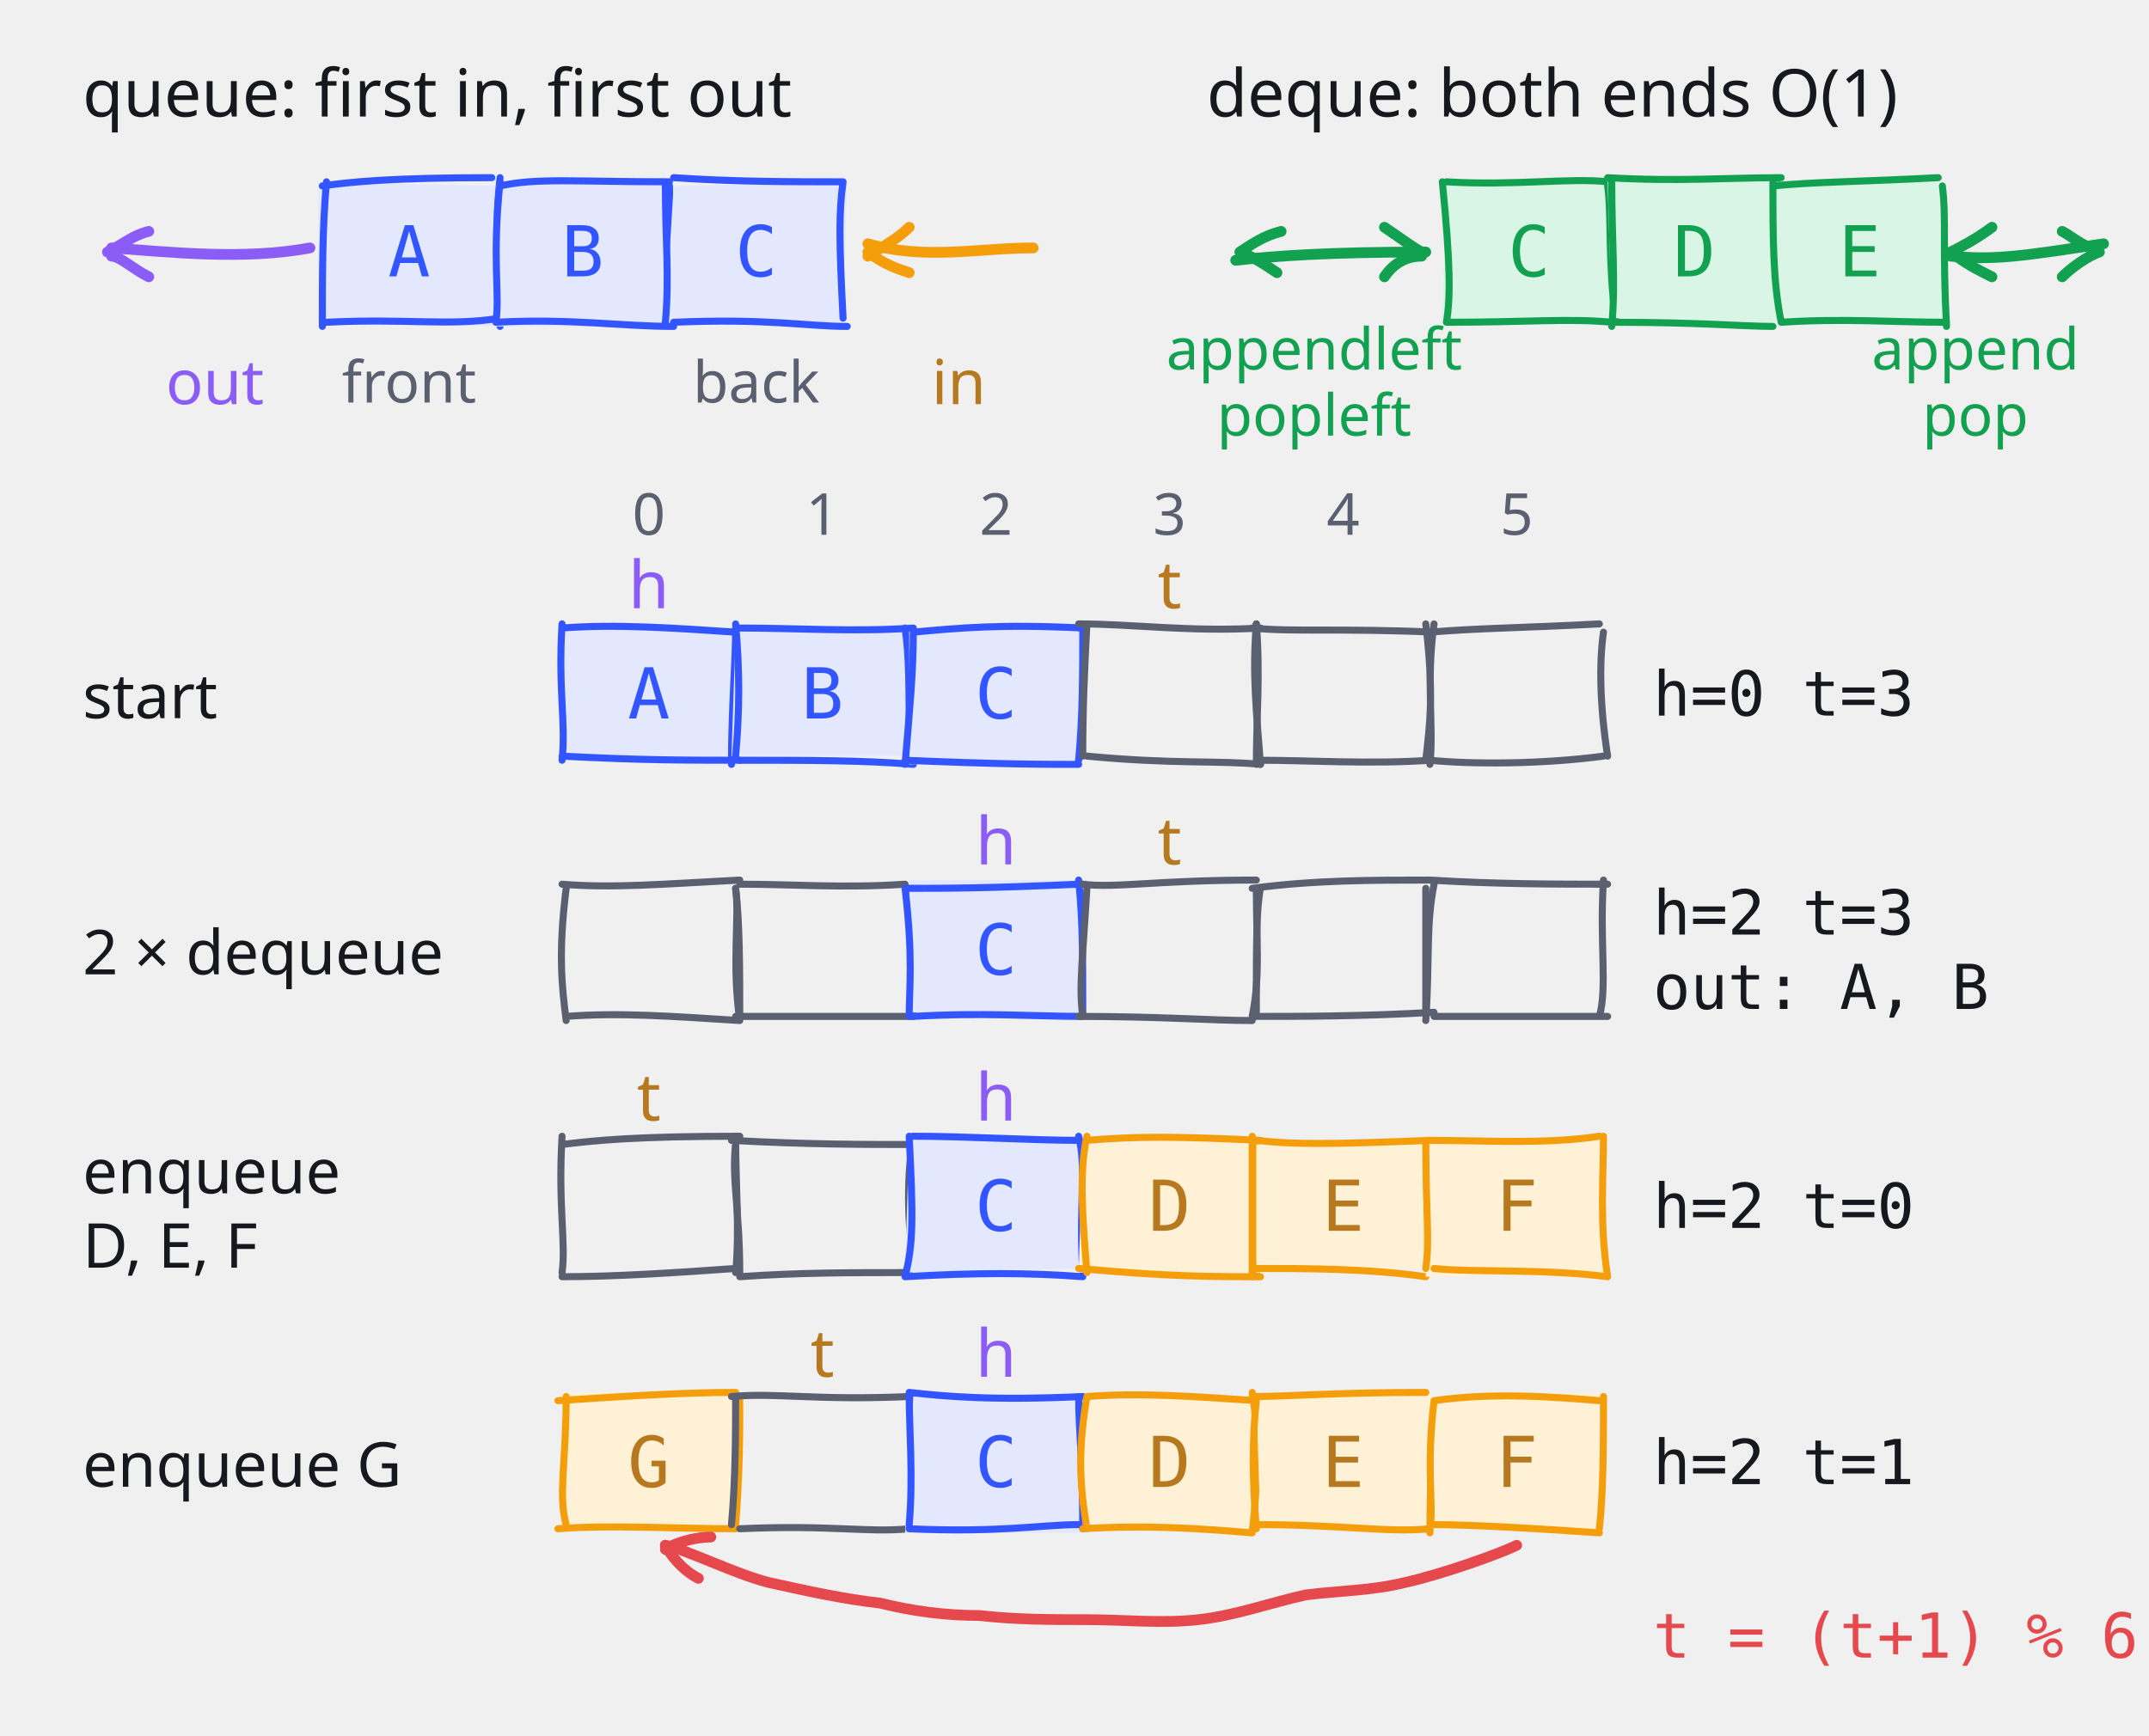
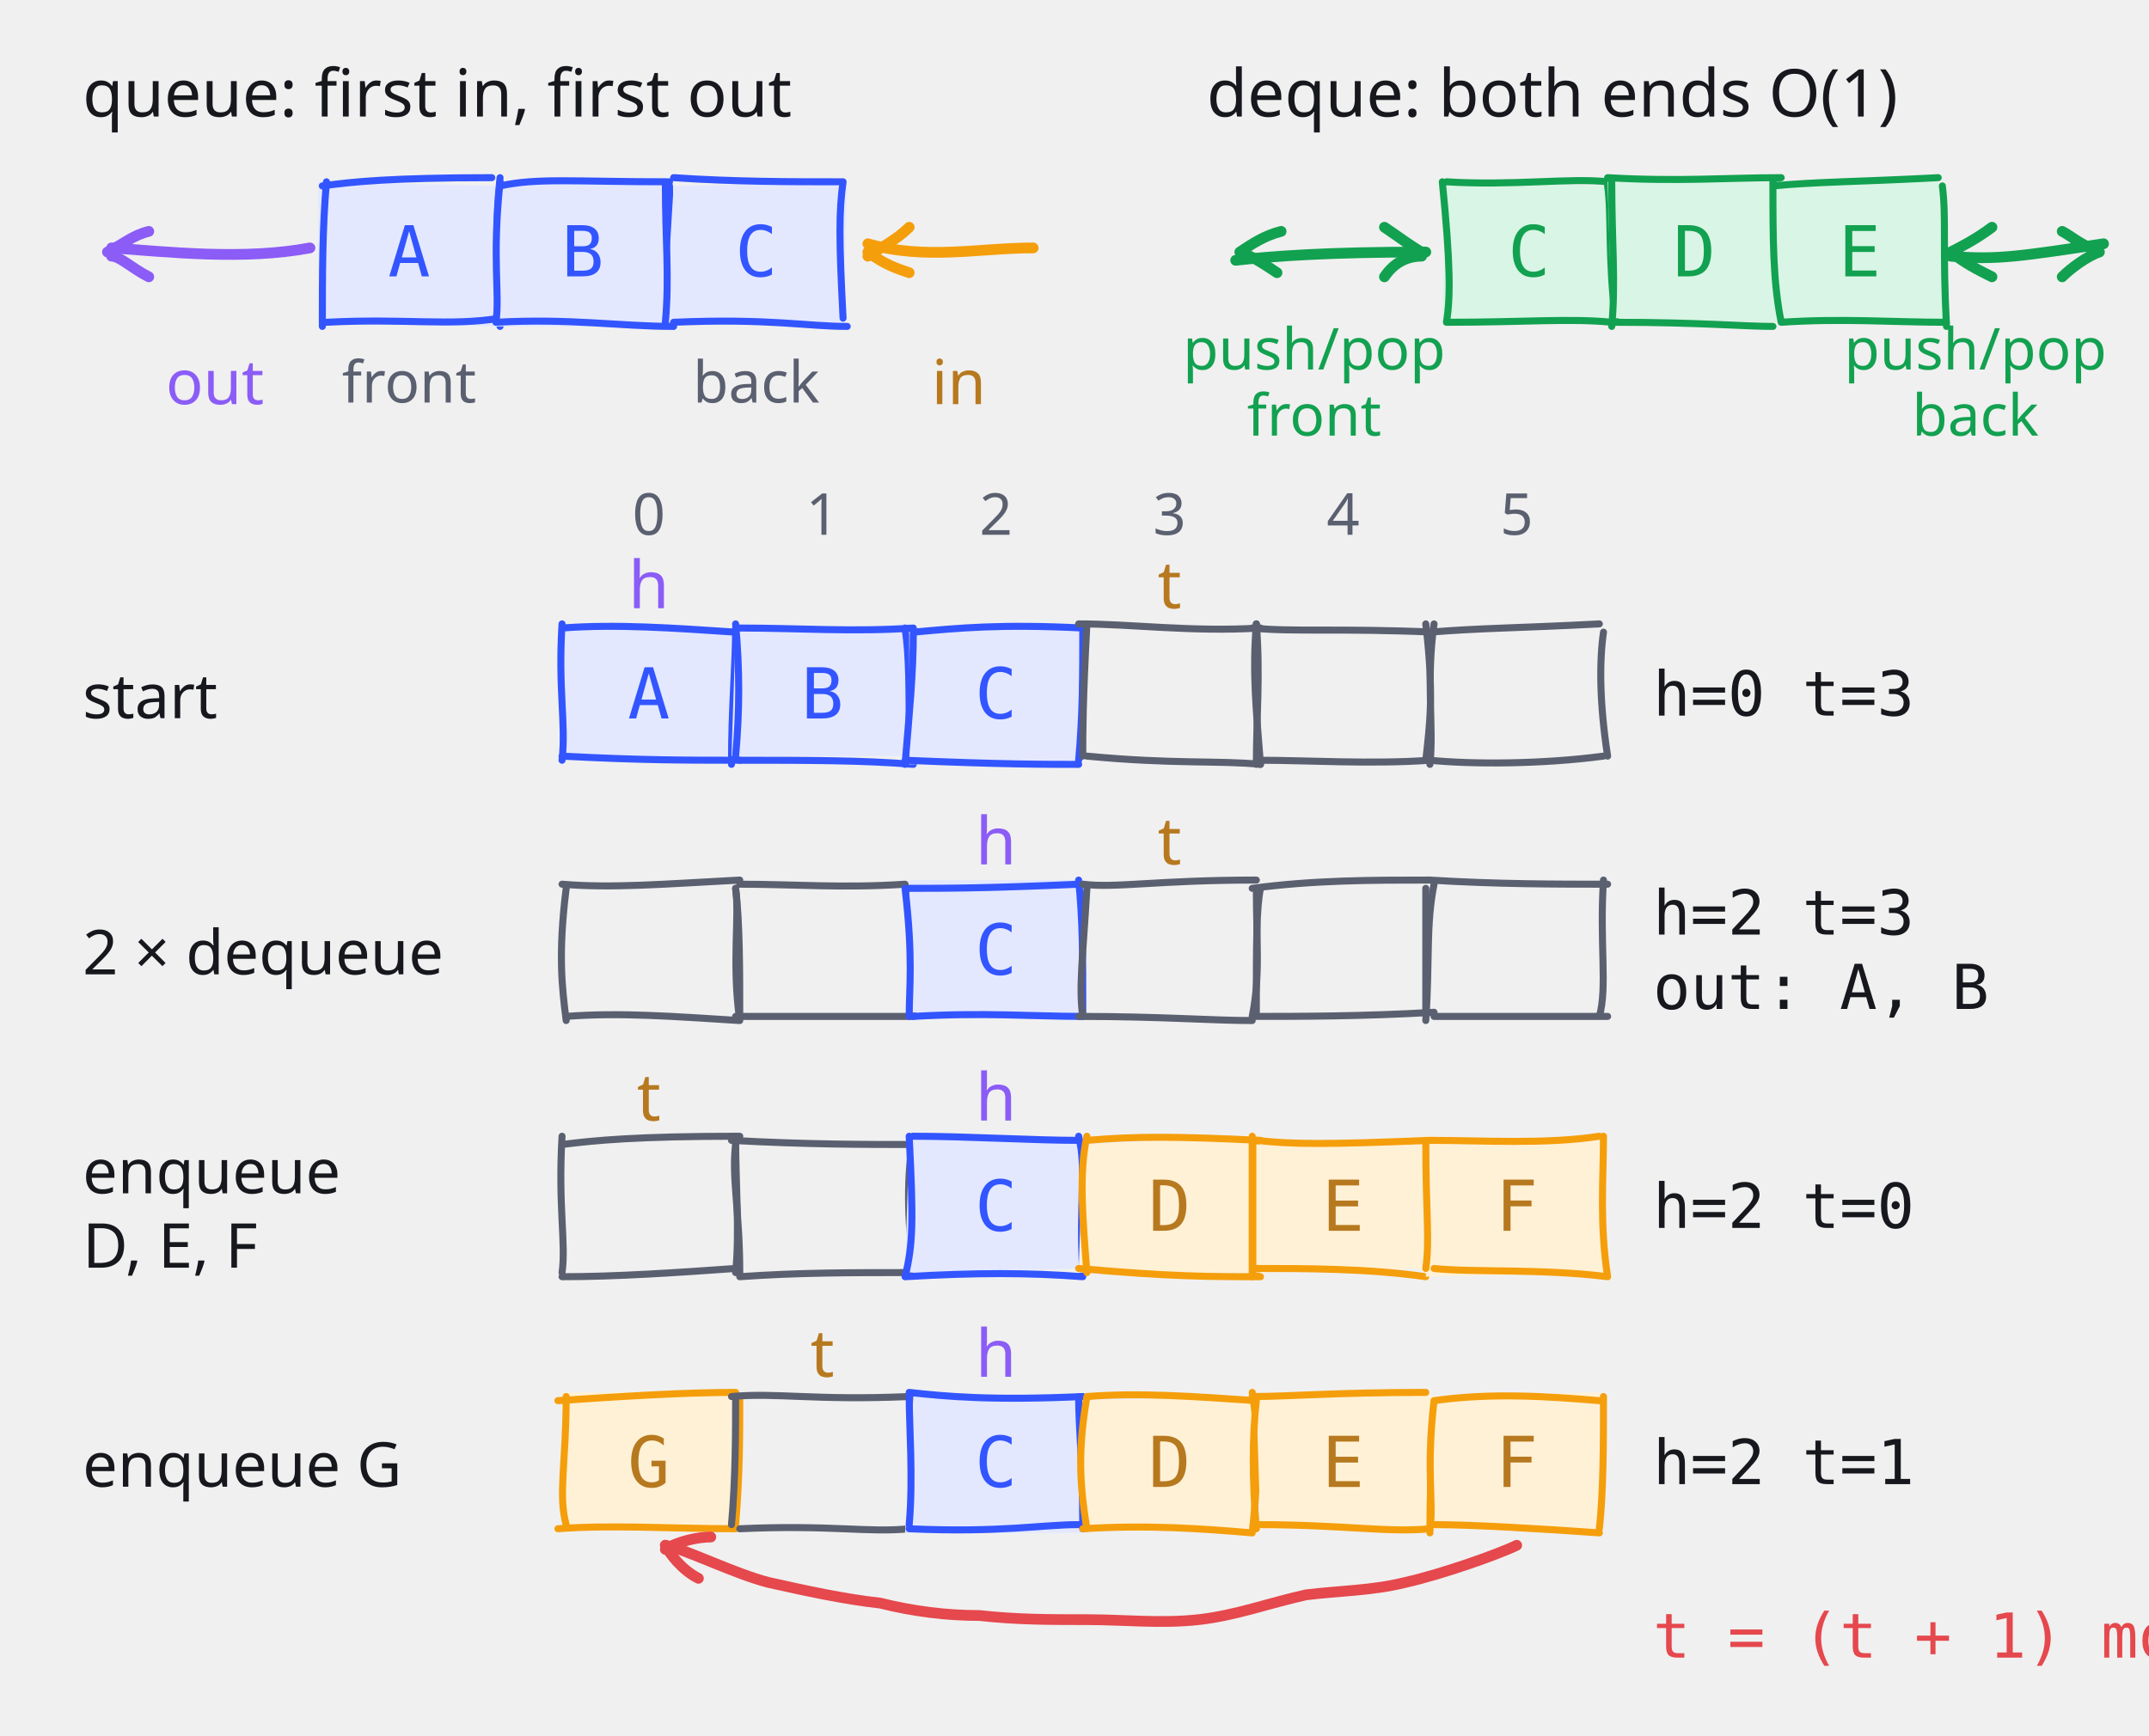
<svg xmlns="http://www.w3.org/2000/svg" viewBox="0 0 520 420" class="dg" data-diagram="queues-and-deques">
  <style>
.dg path{fill:none;stroke-linecap:round;stroke-linejoin:round;stroke-width:1.7}
.dg .w-thick{stroke-width:2.6}.dg .w-thin{stroke-width:1.1}
.dg text{font-family:'Segoe Print','Bradley Hand','Comic Sans MS',system-ui,sans-serif;stroke:none}.dg .t-mono{font-family:'JetBrains Mono',monospace}
.s-ink{stroke:#16181D}.s-muted{stroke:#5B6070}.s-red{stroke:#E5484D}.s-blue{stroke:#3355FF}.s-green{stroke:#12A150}.s-orange{stroke:#F59E0B}.s-violet{stroke:#8B5CF6}.s-paper{stroke:#fff}.s-hl{stroke:#FFE45C}
.f-ink{fill:#16181D!important}.f-muted{fill:#E9E3D9!important}.f-red{fill:#FDE2E2!important}.f-blue{fill:#E3E8FF!important}.f-green{fill:#D8F5E5!important}.f-orange{fill:#FFF1D6!important}.f-violet{fill:#EDE5FF!important}.f-paper{fill:#fff!important}.f-hl{fill:#FFE45C!important}
.h-red{stroke:#E5484D}.h-blue{stroke:#3355FF}.h-green{stroke:#12A150}.h-orange{stroke:#F59E0B}.h-violet{stroke:#8B5CF6}.h-hl{stroke:#FFE45C}.h-ink{stroke:#16181D}.h-muted{stroke:#9AA0AE}
.t-ink{fill:#16181D}.t-muted{fill:#5B6070}.t-red{fill:#E5484D}.t-blue{fill:#3355FF}.t-green{fill:#12A150}.t-orange{fill:#B7791F}.t-violet{fill:#8B5CF6}.t-paper{fill:#fff}
</style>
  <g>
    <text x="20" y="22" font-size="16" text-anchor="start" dominant-baseline="central" class="t t-ink t-bold">queue: first in, first out</text>
  </g>
  <g>
    <path d="M77 44 L120 45 L121 79 L77 78" class="f-blue" />
    <path d="M78 45 C85 44, 95 43, 119 43 M121 43 C120 52, 120 60, 121 79 M121 77 C109 79, 98 77, 79 78 M78 79 C78 67, 78 55, 79 44" class="s-blue" />
    <text x="99" y="61" font-size="17" text-anchor="middle" dominant-baseline="central" class="t t-blue t-mono t-bold">A</text>
    <path d="M120 45 L161 43 L163 79 L120 79" class="f-blue" />
    <path d="M121 45 C130 43, 139 44, 162 44 M162 45 C162 54, 163 65, 163 78 M163 79 C150 79, 138 77, 120 78 M120 78 C121 71, 119 63, 121 44" class="s-blue" />
    <text x="141" y="61" font-size="17" text-anchor="middle" dominant-baseline="central" class="t t-blue t-mono t-bold">B</text>
    <path d="M163 45 L205 44 L204 78 L161 78" class="f-blue" />
    <path d="M163 43 C178 44, 191 44, 204 44 M204 44 C203 51, 203 58, 204 77 M205 79 C195 79, 186 77, 163 78 M161 78 C162 67, 161 58, 161 45" class="s-blue" />
    <text x="183" y="61" font-size="17" text-anchor="middle" dominant-baseline="central" class="t t-blue t-mono t-bold">C</text>
  </g>
  <g>
    <path d="M75 60 C59 63, 41 61, 27 60" class="s-violet w-thick" />
    <path d="M36 67 C32 65, 29 62, 27 62 M26 61 C30 59, 32 57, 36 56" class="s-violet w-thick" />
    <text x="52" y="92" font-size="15" text-anchor="middle" dominant-baseline="central" class="t t-violet">out</text>
    <text x="99" y="92" font-size="14" text-anchor="middle" dominant-baseline="central" class="t t-muted">front</text>
  </g>
  <g>
    <path d="M250 60 C237 60, 224 63, 210 59" class="s-orange w-thick" />
    <path d="M220 66 C217 65, 214 64, 210 61 M210 62 C213 60, 217 58, 220 55" class="s-orange w-thick" />
    <text x="232" y="92" font-size="15" text-anchor="middle" dominant-baseline="central" class="t t-orange">in</text>
    <text x="183" y="92" font-size="14" text-anchor="middle" dominant-baseline="central" class="t t-muted">back</text>
  </g>
  <g>
    <text x="157" y="124" font-size="14" text-anchor="middle" dominant-baseline="central" class="t t-muted">0</text>
    <text x="199" y="124" font-size="14" text-anchor="middle" dominant-baseline="central" class="t t-muted">1</text>
    <text x="241" y="124" font-size="14" text-anchor="middle" dominant-baseline="central" class="t t-muted">2</text>
    <text x="283" y="124" font-size="14" text-anchor="middle" dominant-baseline="central" class="t t-muted">3</text>
    <text x="325" y="124" font-size="14" text-anchor="middle" dominant-baseline="central" class="t t-muted">4</text>
    <text x="367" y="124" font-size="14" text-anchor="middle" dominant-baseline="central" class="t t-muted">5</text>
  </g>
  <g>
    <path d="M136 152 L179 152 L179 183 L137 184" class="f-blue" />
    <path d="M136 152 C149 151, 163 152, 178 153 M178 152 C178 161, 177 171, 177 185 M179 184 C166 184, 155 184, 136 183 M136 184 C137 175, 135 167, 136 151" class="s-blue" />
    <text x="157" y="168" font-size="17" text-anchor="middle" dominant-baseline="central" class="t t-blue t-mono t-bold">A</text>
    <path d="M178 153 L220 151 L219 183 L177 183" class="f-blue" />
    <path d="M179 152 C193 152, 207 153, 221 152 M219 152 C220 159, 220 165, 220 184 M221 185 C209 184, 195 184, 179 184 M178 183 C179 172, 179 162, 178 151" class="s-blue" />
    <text x="199" y="168" font-size="17" text-anchor="middle" dominant-baseline="central" class="t t-blue t-mono t-bold">B</text>
    <path d="M220 153 L261 151 L262 184 L220 185" class="f-blue" />
    <path d="M221 153 C232 152, 242 151, 262 152 M262 152 C262 163, 262 173, 261 184 M261 185 C253 185, 242 185, 219 184 M219 185 C220 173, 221 163, 221 153" class="s-blue" />
    <text x="241" y="168" font-size="17" text-anchor="middle" dominant-baseline="central" class="t t-blue t-mono t-bold">C</text>
    <path d="M261 151 C274 151, 288 153, 305 152 M304 151 C305 163, 304 174, 304 185 M305 185 C295 184, 284 185, 263 183 M262 183 C262 177, 262 170, 263 151" class="s-muted" />
    <path d="M303 152 C313 153, 324 152, 347 153 M347 151 C345 165, 347 176, 346 185 M346 184 C332 185, 316 184, 305 184 M305 185 C304 172, 303 163, 304 151" class="s-muted" />
    <path d="M346 153 C358 152, 368 152, 387 151 M388 153 C387 160, 387 170, 389 183 M388 183 C373 185, 356 185, 346 184 M345 184 C346 175, 347 168, 345 151" class="s-muted" />
    <text x="157" y="141" font-size="16" text-anchor="middle" dominant-baseline="central" class="t t-violet t-bold">h</text>
    <text x="283" y="141" font-size="16" text-anchor="middle" dominant-baseline="central" class="t t-orange t-bold">t</text>
    <text x="20" y="168" font-size="15" text-anchor="start" dominant-baseline="central" class="t t-ink">start</text>
    <text x="400" y="168" font-size="15" text-anchor="start" dominant-baseline="central" class="t t-ink t-mono">h=0 t=3</text>
  </g>
  <g>
    <path d="M136 214 C148 215, 160 214, 179 213 M178 215 C179 222, 177 233, 179 247 M179 247 C163 246, 150 245, 137 246 M137 247 C136 239, 135 231, 137 215" class="s-muted" />
    <path d="M179 214 C192 214, 204 215, 219 214 M219 214 C221 226, 220 237, 221 246 M221 246 C205 246, 190 246, 178 246 M179 246 C179 235, 179 223, 178 215" class="s-muted" />
    <path d="M220 213 L263 213 L262 247 L220 245" class="f-blue" />
    <path d="M220 215 C229 215, 239 215, 261 214 M261 213 C262 223, 262 231, 262 245 M262 246 C250 246, 238 245, 221 246 M220 246 C220 239, 221 232, 219 215" class="s-blue" />
    <text x="241" y="230" font-size="17" text-anchor="middle" dominant-baseline="central" class="t t-blue t-mono t-bold">C</text>
    <path d="M262 214 C270 215, 280 213, 304 213 M305 215 C304 220, 304 228, 304 245 M303 247 C293 247, 281 246, 261 246 M262 246 C261 239, 262 232, 263 215" class="s-muted" />
    <path d="M303 215 C318 213, 332 213, 346 213 M347 214 C345 224, 346 232, 345 247 M347 245 C330 246, 314 246, 303 246 M303 246 C305 236, 304 228, 304 215" class="s-muted" />
    <path d="M346 213 C362 214, 377 214, 389 214 M388 213 C387 228, 389 239, 387 246 M389 246 C378 246, 369 246, 347 246 M345 245 C345 233, 345 222, 345 215" class="s-muted" />
    <text x="241" y="203" font-size="16" text-anchor="middle" dominant-baseline="central" class="t t-violet t-bold">h</text>
    <text x="283" y="203" font-size="16" text-anchor="middle" dominant-baseline="central" class="t t-orange t-bold">t</text>
    <text x="20" y="230" font-size="15" text-anchor="start" dominant-baseline="central" class="t t-ink">2 × dequeue</text>
    <text x="400" y="221" font-size="15" text-anchor="start" dominant-baseline="central" class="t t-ink t-mono">h=2 t=3</text>
    <text x="400" y="239" font-size="15" text-anchor="start" dominant-baseline="central" class="t t-ink t-mono">out: A, B</text>
  </g>
  <g>
    <path d="M136 277 C144 276, 154 275, 179 275 M178 277 C177 285, 179 293, 179 308 M178 307 C164 308, 149 309, 136 309 M136 308 C137 301, 135 292, 136 275" class="s-muted" />
    <path d="M177 276 C195 277, 210 277, 220 277 M221 275 C219 287, 220 298, 221 307 M220 308 C206 308, 193 308, 179 309 M178 308 C179 298, 178 287, 178 275" class="s-muted" />
    <path d="M220 275 L263 276 L261 307 L219 308" class="f-blue" />
    <path d="M221 275 C234 275, 250 276, 261 276 M261 275 C263 283, 261 291, 262 308 M262 309 C249 308, 236 308, 219 309 M219 309 C221 301, 221 295, 220 275" class="s-blue" />
    <text x="241" y="292" font-size="17" text-anchor="middle" dominant-baseline="central" class="t t-blue t-mono t-bold">C</text>
    <path d="M262 277 L303 275 L304 308 L261 308" class="f-orange" />
    <path d="M263 276 C275 275, 284 275, 305 276 M304 276 C304 288, 304 299, 304 309 M305 309 C293 309, 283 309, 261 307 M263 308 C262 295, 261 284, 263 275" class="s-orange" />
    <text x="283" y="292" font-size="17" text-anchor="middle" dominant-baseline="central" class="t t-orange t-mono t-bold">D</text>
    <path d="M304 277 L347 275 L345 307 L304 308" class="f-orange" />
    <path d="M304 276 C313 277, 321 277, 346 276 M347 276 C346 286, 347 295, 346 307 M345 309 C331 307, 316 307, 303 307 M303 309 C303 296, 303 285, 303 275" class="s-orange" />
    <text x="325" y="292" font-size="17" text-anchor="middle" dominant-baseline="central" class="t t-orange t-mono t-bold">E</text>
    <path d="M346 276 L387 276 L388 308 L345 309" class="f-orange" />
    <path d="M346 276 C359 276, 374 277, 387 275 M388 275 C388 285, 387 296, 389 309 M389 309 C373 307, 356 308, 347 307 M345 307 C346 300, 345 294, 345 276" class="s-orange" />
    <text x="367" y="292" font-size="17" text-anchor="middle" dominant-baseline="central" class="t t-orange t-mono t-bold">F</text>
    <text x="241" y="265" font-size="16" text-anchor="middle" dominant-baseline="central" class="t t-violet t-bold">h</text>
    <text x="157" y="265" font-size="16" text-anchor="middle" dominant-baseline="central" class="t t-orange t-bold">t</text>
    <text x="20" y="283" font-size="15" text-anchor="start" dominant-baseline="central" class="t t-ink">enqueue</text>
    <text x="20" y="301" font-size="15" text-anchor="start" dominant-baseline="central" class="t t-ink">D, E, F</text>
    <text x="400" y="292" font-size="15" text-anchor="start" dominant-baseline="central" class="t t-ink t-mono">h=2 t=0</text>
  </g>
  <g>
    <path d="M136 337 L179 337 L178 369 L137 370" class="f-orange" />
    <path d="M135 339 C150 338, 165 337, 178 337 M179 339 C179 347, 179 357, 178 369 M178 370 C163 370, 148 369, 135 370 M137 369 C135 362, 137 354, 137 338" class="s-orange" />
    <text x="157" y="354" font-size="17" text-anchor="middle" dominant-baseline="central" class="t t-orange t-mono t-bold">G</text>
    <path d="M177 338 C188 337, 197 339, 220 338 M221 338 C220 343, 221 350, 221 370 M220 370 C210 371, 201 369, 179 370 M177 369 C178 358, 178 346, 178 338" class="s-muted" />
    <path d="M221 338 L261 339 L263 371 L219 371" class="f-blue" />
    <path d="M220 337 C229 338, 240 339, 262 338 M261 338 C261 346, 262 353, 262 370 M261 369 C252 369, 242 371, 220 370 M220 369 C221 358, 220 345, 220 338" class="s-blue" />
    <text x="241" y="354" font-size="17" text-anchor="middle" dominant-baseline="central" class="t t-blue t-mono t-bold">C</text>
    <path d="M262 339 L303 338 L304 371 L262 369" class="f-orange" />
    <path d="M263 338 C276 337, 289 338, 304 339 M303 337 C305 349, 304 362, 303 371 M303 371 C291 370, 278 369, 262 370 M263 370 C261 358, 261 350, 263 338" class="s-orange" />
    <text x="283" y="354" font-size="17" text-anchor="middle" dominant-baseline="central" class="t t-orange t-mono t-bold">D</text>
    <path d="M304 338 L346 337 L346 370 L305 370" class="f-orange" />
    <path d="M303 338 C312 338, 323 337, 345 337 M346 339 C347 348, 346 355, 346 371 M346 370 C336 371, 325 369, 304 369 M304 370 C303 358, 303 348, 304 339" class="s-orange" />
    <text x="325" y="354" font-size="17" text-anchor="middle" dominant-baseline="central" class="t t-orange t-mono t-bold">E</text>
    <path d="M345 338 L387 337 L387 370 L346 370" class="f-orange" />
    <path d="M347 339 C361 337, 375 338, 387 339 M388 338 C388 349, 388 361, 387 370 M387 371 C373 370, 356 369, 347 369 M346 370 C347 364, 345 356, 347 339" class="s-orange" />
    <text x="367" y="354" font-size="17" text-anchor="middle" dominant-baseline="central" class="t t-orange t-mono t-bold">F</text>
    <text x="241" y="327" font-size="16" text-anchor="middle" dominant-baseline="central" class="t t-violet t-bold">h</text>
    <text x="199" y="327" font-size="16" text-anchor="middle" dominant-baseline="central" class="t t-orange t-bold">t</text>
    <text x="20" y="354" font-size="15" text-anchor="start" dominant-baseline="central" class="t t-ink">enqueue G</text>
    <text x="400" y="354" font-size="15" text-anchor="start" dominant-baseline="central" class="t t-ink t-mono">h=2 t=1</text>
  </g>
  <g>
    <path d="M367 374 C363 376, 349 381, 340 383 C332 385, 324 385, 316 386 C307 388, 299 391, 290 392 C281 393, 272 392, 263 392 C254 392, 246 392, 237 391 C229 391, 221 390, 213 388 C204 387, 195 385, 186 383 C178 381, 166 375, 161 374" class="s-red w-thick" />
    <path d="M169 382 C165 380, 162 376, 161 374 M161 375 C164 373, 169 372, 172 372" class="s-red w-thick" />
-     <text x="400" y="396" font-size="15" text-anchor="start" dominant-baseline="central" class="t t-red t-mono">t = (t+1) % 6</text>
+     <text x="400" y="396" font-size="15" text-anchor="start" dominant-baseline="central" class="t t-red t-mono">t = (t + 1) mod 6</text>
  </g>
  <g>
    <text x="292" y="22" font-size="16" text-anchor="start" dominant-baseline="central" class="t t-ink t-bold">deque: both ends O(1)</text>
  </g>
  <g>
    <path d="M350 44 L389 45 L390 78 L349 78" class="f-green" />
    <path d="M350 44 C366 45, 380 43, 389 44 M389 45 C390 52, 389 63, 391 78 M390 78 C380 77, 369 78, 350 78 M350 78 C351 72, 351 64, 349 44" class="s-green" />
    <text x="370" y="61" font-size="17" text-anchor="middle" dominant-baseline="central" class="t t-green t-mono t-bold">C</text>
    <path d="M389 44 L430 44 L430 78 L390 77" class="f-green" />
    <path d="M389 43 C406 44, 418 43, 431 43 M430 43 C430 55, 431 68, 431 77 M429 79 C422 79, 411 78, 391 78 M390 79 C391 68, 390 59, 390 44" class="s-green" />
    <text x="410" y="61" font-size="17" text-anchor="middle" dominant-baseline="central" class="t t-green t-mono t-bold">D</text>
    <path d="M429 44 L469 44 L471 79 L430 77" class="f-green" />
    <path d="M429 45 C439 44, 450 44, 469 43 M470 45 C471 53, 470 60, 471 79 M471 78 C458 78, 446 77, 431 78 M431 78 C429 68, 429 58, 429 44" class="s-green" />
    <text x="450" y="61" font-size="17" text-anchor="middle" dominant-baseline="central" class="t t-green t-mono t-bold">E</text>
  </g>
  <g>
    <path d="M299 63 C308 62, 321 61, 345 61" class="s-green w-thick" />
    <path d="M309 66 C306 64, 303 62, 300 61 M300 61 C303 59, 306 57, 310 56" class="s-green w-thick" />
    <path d="M335 55 C338 57, 342 60, 344 61 M344 62 C340 62, 337 64, 335 67" class="s-green w-thick" />
-     <text x="318" y="84" font-size="14" text-anchor="middle" dominant-baseline="central" class="t t-green">appendleft</text>
-     <text x="318" y="100" font-size="14" text-anchor="middle" dominant-baseline="central" class="t t-green">popleft</text>
+     <text x="318" y="84" font-size="14" text-anchor="middle" dominant-baseline="central" class="t t-green">push/pop</text>
+     <text x="318" y="100" font-size="14" text-anchor="middle" dominant-baseline="central" class="t t-green">front</text>
  </g>
  <g>
    <path d="M472 62 C483 63, 489 62, 509 59" class="s-green w-thick" />
    <path d="M482 67 C478 65, 476 64, 472 61 M472 61 C474 60, 478 58, 482 55" class="s-green w-thick" />
    <path d="M499 56 C501 57, 503 59, 508 61 M508 61 C505 62, 501 65, 499 67" class="s-green w-thick" />
-     <text x="478" y="84" font-size="14" text-anchor="middle" dominant-baseline="central" class="t t-green">append</text>
-     <text x="478" y="100" font-size="14" text-anchor="middle" dominant-baseline="central" class="t t-green">pop</text>
+     <text x="478" y="84" font-size="14" text-anchor="middle" dominant-baseline="central" class="t t-green">push/pop</text>
+     <text x="478" y="100" font-size="14" text-anchor="middle" dominant-baseline="central" class="t t-green">back</text>
  </g>
</svg>
